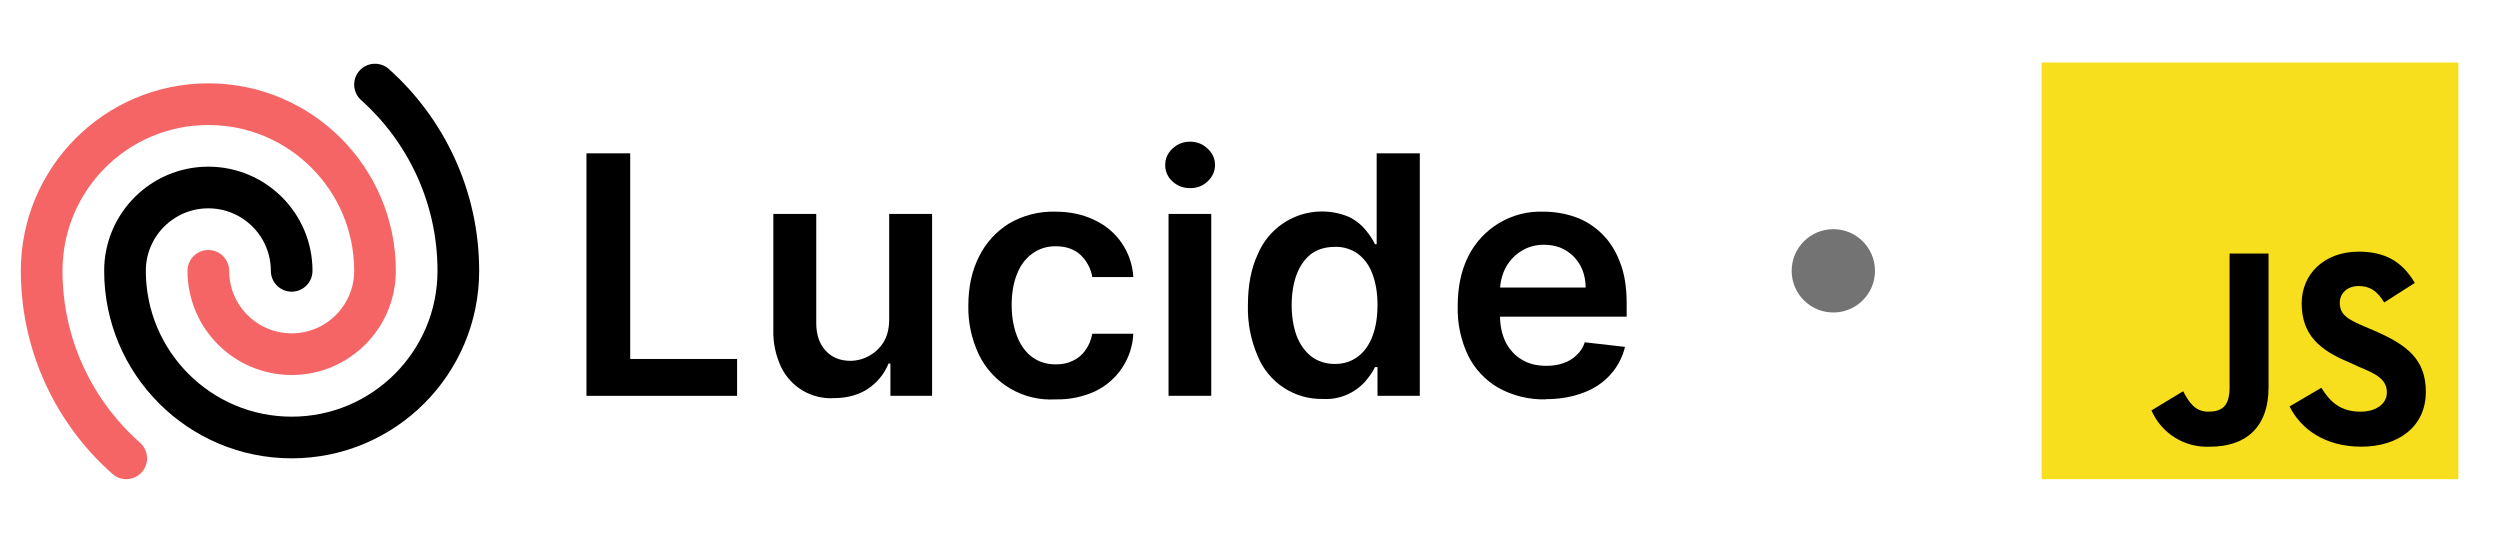
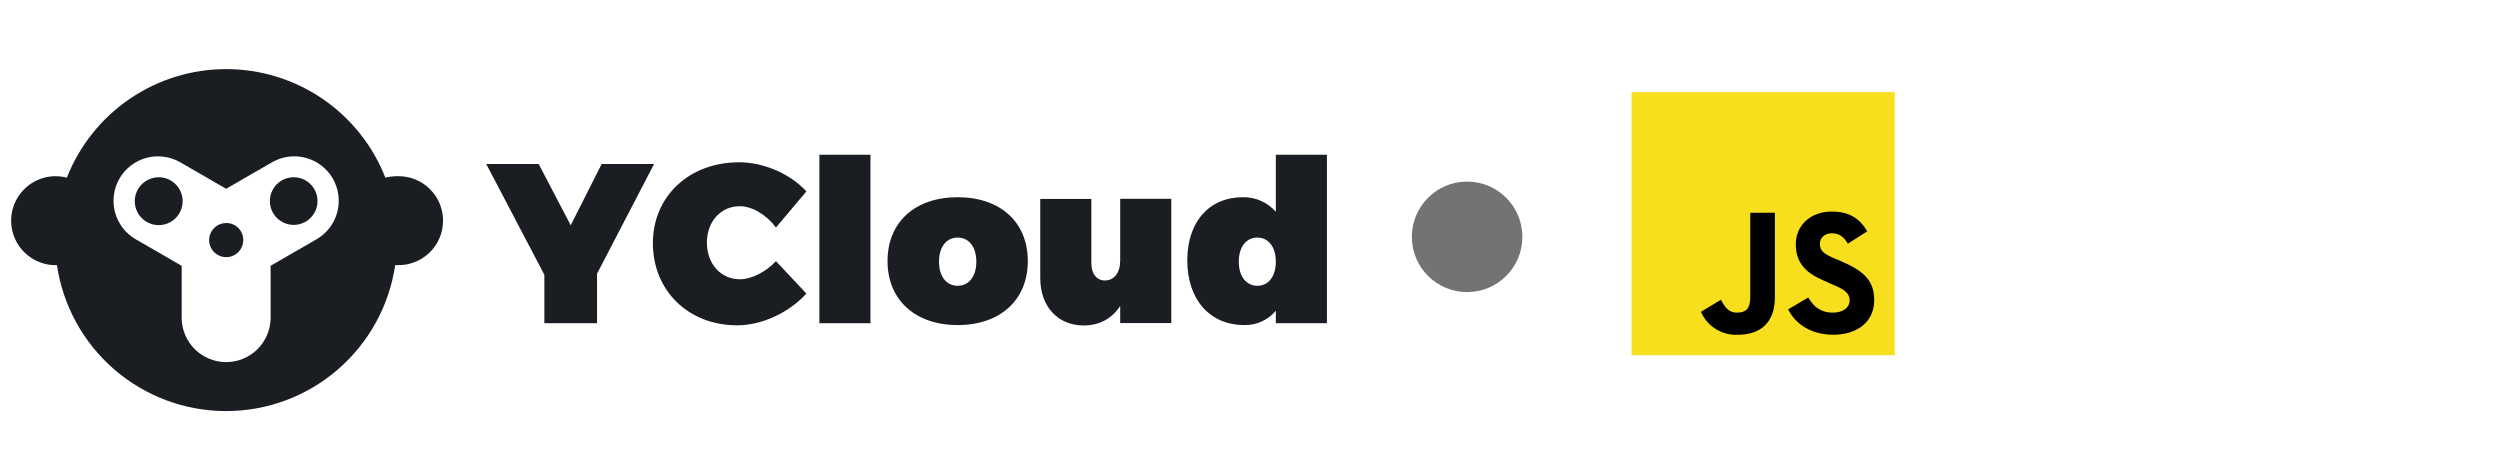
- <svg xmlns="http://www.w3.org/2000/svg" fill="none" viewBox="0 -2 120 26" class="package-ycloud-logo">
-   <path fill="currentColor" d="M74.2 17.17a4.5 4.5 0 0 1-2.27-.55 3.7 3.7 0 0 1-1.46-1.55 5.21 5.21 0 0 1-.5-2.38c0-.9.16-1.69.5-2.37a3.87 3.87 0 0 1 3.62-2.16c.54 0 1.05.09 1.53.26s.9.44 1.27.8c.37.36.66.81.87 1.37.22.55.32 1.21.32 1.98v.63h-7.15V11.8h5.18c0-.4-.09-.74-.25-1.05-.17-.3-.4-.55-.7-.73-.3-.18-.64-.27-1.04-.27a2 2 0 0 0-1.1.3c-.32.2-.57.47-.75.8-.17.33-.26.69-.27 1.08v1.2c0 .52.1.95.28 1.31.19.36.45.64.78.83.33.2.72.29 1.17.29.3 0 .57-.04.81-.13.25-.08.46-.21.63-.38.18-.16.32-.37.4-.62l1.93.22a3 3 0 0 1-.7 1.33c-.33.37-.76.67-1.3.87-.52.2-1.12.31-1.8.31Z" />
-   <path fill="currentColor" d="M63.5 17.15a3.3 3.3 0 0 1-3.13-2.06 5.73 5.73 0 0 1-.47-2.44c0-.97.16-1.79.48-2.46a3.34 3.34 0 0 1 4.39-1.77c.33.17.59.38.78.62.2.24.34.46.45.68h.08V5.36h2.07V17h-2.03v-1.38H66c-.1.22-.26.44-.46.68a2.53 2.53 0 0 1-2.04.85Zm.57-1.68c.44 0 .8-.12 1.12-.36.3-.23.54-.57.7-1 .15-.41.23-.9.23-1.47s-.08-1.06-.24-1.48a2.1 2.1 0 0 0-.69-.97 1.8 1.8 0 0 0-1.12-.34c-.46 0-.84.12-1.15.35-.3.24-.53.57-.69 1-.15.41-.23.9-.23 1.44 0 .54.08 1.03.23 1.46.16.42.4.76.7 1 .31.24.7.37 1.14.37Z" />
-   <path fill="currentColor" d="M56.09 17V8.27h2.05V17H56.1Zm1.03-9.97c-.32 0-.6-.1-.84-.32a1.04 1.04 0 0 1-.35-.79c0-.31.12-.57.35-.79.24-.22.52-.33.84-.33.33 0 .61.11.84.33.24.22.36.48.36.79 0 .3-.12.57-.36.79-.23.22-.5.32-.84.32Z" />
-   <path fill="currentColor" d="M50.66 17.17a3.83 3.83 0 0 1-3.68-2.16 5.24 5.24 0 0 1-.5-2.34c0-.89.17-1.67.51-2.35.34-.68.82-1.2 1.44-1.59a4.16 4.16 0 0 1 2.22-.57c.7 0 1.33.13 1.88.4a3.21 3.21 0 0 1 1.87 2.74h-1.97a1.88 1.88 0 0 0-.56-1.06c-.3-.28-.7-.42-1.2-.42-.41 0-.78.11-1.1.34-.32.22-.57.54-.74.96-.18.43-.27.93-.27 1.52 0 .6.1 1.1.27 1.53.17.42.41.75.73.98.32.23.69.34 1.12.34.3 0 .57-.05.81-.17.24-.11.45-.28.6-.5.17-.22.28-.49.34-.8h1.97a3.23 3.23 0 0 1-1.83 2.76 4.3 4.3 0 0 1-1.9.39Z" />
-   <path fill="currentColor" d="M42.68 13.33V8.27h2.06V17h-2v-1.55h-.09c-.2.49-.52.89-.97 1.2-.45.3-1 .46-1.65.46a2.64 2.64 0 0 1-2.54-1.5 3.95 3.95 0 0 1-.37-1.78V8.27h2.06v5.24c0 .55.15 1 .45 1.32.3.33.7.49 1.2.49a1.89 1.89 0 0 0 1.57-.88c.19-.3.28-.67.28-1.11Z" />
-   <path fill="currentColor" d="M28.15 17V5.36h2.1v9.87h5.13V17h-7.23Z" />
-   <path stroke="currentColor" stroke-linecap="round" stroke-linejoin="round" stroke-width="2" d="M14 11a4 4 0 0 0-8 0 8 8 0 0 0 16 0c0-3.55-1.55-6.75-4-8.94" />
-   <path stroke="#F56565" stroke-linecap="round" stroke-linejoin="round" stroke-width="2" d="M10 11a4 4 0 0 0 8 0 8 8 0 1 0-16 0c0 3.58 1.57 6.8 4.06 9" />
-   <circle cx="88" cy="11" r="2" fill="#737374" />
-   <path fill="#F7DF1E" d="M98 1h20v20H98V1Z" />
-   <path fill="#000" d="M111.43 16.62c.41.67.92 1.14 1.87 1.14.76 0 1.27-.38 1.27-.92 0-.63-.5-.89-1.36-1.24l-.48-.22c-1.37-.57-2.25-1.3-2.25-2.82 0-1.4 1.08-2.48 2.73-2.48 1.2 0 2.06.41 2.7 1.5l-1.47.94c-.34-.57-.7-.79-1.23-.79-.54 0-.9.35-.9.8 0 .57.36.79 1.18 1.14l.45.19c1.62.7 2.5 1.4 2.5 2.95 0 1.68-1.33 2.63-3.1 2.63-1.75 0-2.9-.85-3.44-1.93l1.53-.9Zm-6.64.16c.29.54.57.98 1.21.98s1.02-.25 1.02-1.17v-6.42h1.87v6.42c0 1.97-1.14 2.85-2.8 2.85a2.9 2.9 0 0 1-2.82-1.74l1.52-.92Z" />
+ <svg xmlns="http://www.w3.org/2000/svg" fill="none" viewBox="0 0 190 36" class="package-ycloud-logo">
+   <g transform="translate(0.5 4.5) scale(1)">
+     <path d="M29.677 8.89C29.377 8.891 29.078 8.929 28.786 9C27.833 6.567 26.167 4.478 24.008 3.007C21.848 1.535 19.295 0.75 16.681 0.752C14.069 0.753 11.518 1.541 9.36 3.012C7.202 4.483 5.537 6.57 4.581 9C3.718 8.775 2.801 8.899 2.029 9.347C1.258 9.795 0.695 10.53 0.462 11.391C0.23 12.252 0.348 13.17 0.789 13.945C1.231 14.72 1.962 15.289 2.821 15.528C3.102 15.608 3.393 15.649 3.686 15.649H3.827C4.284 18.732 5.833 21.548 8.192 23.585C10.552 25.621 13.565 26.742 16.681 26.743C19.798 26.742 22.811 25.622 25.171 23.585C27.53 21.549 29.079 18.732 29.536 15.649H29.677C30.125 15.664 30.572 15.59 30.991 15.431C31.411 15.272 31.795 15.031 32.12 14.722C32.446 14.413 32.706 14.043 32.887 13.632C33.068 13.222 33.165 12.779 33.173 12.331C33.181 11.882 33.1 11.436 32.934 11.019C32.768 10.602 32.52 10.223 32.206 9.903C31.892 9.582 31.517 9.328 31.104 9.154C30.69 8.98 30.246 8.89 29.797 8.89H29.677ZM23.556 13.687L21.303 14.985L20.629 15.377L20.066 15.699V19.722C20.044 20.604 19.679 21.443 19.047 22.059C18.416 22.675 17.569 23.02 16.686 23.02C15.804 23.02 14.957 22.675 14.325 22.059C13.694 21.443 13.328 20.604 13.307 19.722V15.699L12.743 15.377L12.07 14.985L9.817 13.687C9.04 13.239 8.474 12.501 8.242 11.635C8.01 10.769 8.131 9.847 8.579 9.071C9.028 8.294 9.766 7.728 10.632 7.496C11.497 7.264 12.42 7.385 13.196 7.833L15.449 9.131L16.123 9.523L16.686 9.845L17.25 9.523L17.924 9.131L20.177 7.833C20.953 7.385 21.875 7.264 22.741 7.496C23.607 7.728 24.345 8.294 24.793 9.071C25.241 9.847 25.363 10.769 25.131 11.635C24.899 12.501 24.332 13.239 23.556 13.687Z" fill="#1A1E22" />
+     <path d="M11.561 8.97C11.201 8.97 10.849 9.077 10.55 9.277C10.251 9.477 10.017 9.761 9.879 10.094C9.742 10.427 9.706 10.793 9.776 11.146C9.846 11.499 10.02 11.823 10.274 12.078C10.529 12.333 10.853 12.506 11.206 12.576C11.559 12.647 11.925 12.611 12.258 12.473C12.591 12.335 12.875 12.102 13.075 11.802C13.275 11.503 13.382 11.151 13.382 10.791C13.382 10.312 13.193 9.853 12.857 9.513C12.521 9.172 12.065 8.977 11.586 8.97H11.561Z" fill="#1A1E22" />
+     <path d="M16.692 12.45C16.435 12.45 16.184 12.526 15.971 12.669C15.757 12.811 15.591 13.014 15.493 13.251C15.395 13.488 15.369 13.749 15.419 14.001C15.469 14.252 15.593 14.483 15.774 14.665C15.956 14.846 16.187 14.97 16.438 15.02C16.69 15.07 16.951 15.044 17.188 14.946C17.425 14.848 17.628 14.682 17.77 14.468C17.913 14.255 17.989 14.004 17.989 13.748C17.991 13.579 17.959 13.411 17.896 13.255C17.834 13.098 17.74 12.955 17.622 12.835C17.504 12.714 17.363 12.618 17.208 12.552C17.052 12.486 16.886 12.451 16.717 12.45H16.692Z" fill="#1A1E22" />
+     <path d="M21.811 8.97C21.331 8.973 20.873 9.165 20.535 9.506C20.198 9.846 20.009 10.306 20.01 10.786C20.012 11.265 20.203 11.724 20.542 12.063C20.882 12.401 21.341 12.591 21.821 12.591C22.3 12.591 22.76 12.401 23.099 12.063C23.439 11.724 23.63 11.265 23.631 10.786C23.633 10.306 23.444 9.846 23.106 9.506C22.769 9.165 22.31 8.973 21.831 8.97H21.811Z" fill="#1A1E22" />
+     <path d="M45.226 7.964L42.874 12.621L40.44 7.964H36.455L40.871 16.383V20.064H44.874V16.302L49.21 7.964H45.226Z" fill="#1A1E22" />
+     <path d="M55.727 11.173C56.663 11.173 57.749 11.817 58.473 12.792L60.786 10.046C59.549 8.698 57.528 7.833 55.677 7.833C51.875 7.833 49.119 10.418 49.119 13.979C49.119 17.59 51.815 20.225 55.526 20.225C57.387 20.225 59.449 19.28 60.786 17.811L58.473 15.347C57.678 16.192 56.592 16.725 55.727 16.725C54.279 16.725 53.223 15.548 53.223 13.929C53.233 12.329 54.279 11.173 55.727 11.173Z" fill="#1A1E22" />
+     <path d="M65.655 7.26H61.773V20.064H65.655V7.26Z" fill="#1A1E22" />
+     <path d="M72.283 10.489C69.034 10.489 66.952 12.39 66.952 15.337C66.952 18.284 69.044 20.205 72.283 20.205C75.522 20.205 77.614 18.294 77.614 15.337C77.614 12.38 75.522 10.489 72.283 10.489ZM72.283 17.218C71.418 17.218 70.865 16.494 70.865 15.387C70.865 14.281 71.418 13.556 72.283 13.556C73.148 13.556 73.701 14.281 73.701 15.387C73.701 16.494 73.148 17.218 72.283 17.218Z" fill="#1A1E22" />
+     <path d="M84.635 15.297C84.635 16.212 84.182 16.816 83.478 16.816C82.854 16.816 82.442 16.313 82.442 15.518V10.62H78.56V16.645C78.56 18.817 79.917 20.235 81.859 20.235C83.066 20.235 84.021 19.702 84.635 18.747V20.054H88.517V10.61H84.635V15.297Z" fill="#1A1E22" />
+     <path d="M96.463 7.26V11.595C96.152 11.239 95.766 10.955 95.334 10.764C94.901 10.573 94.432 10.479 93.959 10.489C91.384 10.489 89.734 12.37 89.734 15.287C89.734 18.274 91.444 20.205 94.069 20.205C94.524 20.215 94.975 20.122 95.39 19.934C95.804 19.746 96.171 19.467 96.463 19.119V20.064H100.346V7.26H96.463ZM95.065 17.218C94.2 17.218 93.647 16.494 93.647 15.387C93.647 14.281 94.2 13.556 95.065 13.556C95.91 13.556 96.463 14.281 96.463 15.387C96.463 16.494 95.91 17.218 95.07 17.218H95.065Z" fill="#1A1E22" />
+   </g>
+   <circle cx="111.5" cy="18" r="4.2" fill="#737374" />
+   <g transform="translate(26 6)">
+     <path fill="#F7DF1E" d="M98 1h20v20H98V1Z" />
+     <path fill="#000" d="M111.43 16.62c.41.67.92 1.14 1.87 1.14.76 0 1.27-.38 1.27-.92 0-.63-.5-.89-1.36-1.24l-.48-.22c-1.37-.57-2.25-1.3-2.25-2.82 0-1.4 1.08-2.48 2.73-2.48 1.2 0 2.06.41 2.7 1.5l-1.47.94c-.34-.57-.7-.79-1.23-.79-.54 0-.9.35-.9.8 0 .57.36.79 1.18 1.14l.45.19c1.62.7 2.5 1.4 2.5 2.95 0 1.68-1.33 2.63-3.1 2.63-1.75 0-2.9-.85-3.44-1.93l1.53-.9Zm-6.64.16c.29.54.57.98 1.21.98s1.02-.25 1.02-1.17v-6.42h1.87v6.42c0 1.97-1.14 2.85-2.8 2.85a2.9 2.9 0 0 1-2.82-1.74l1.52-.92Z" />
+   </g>
</svg>
